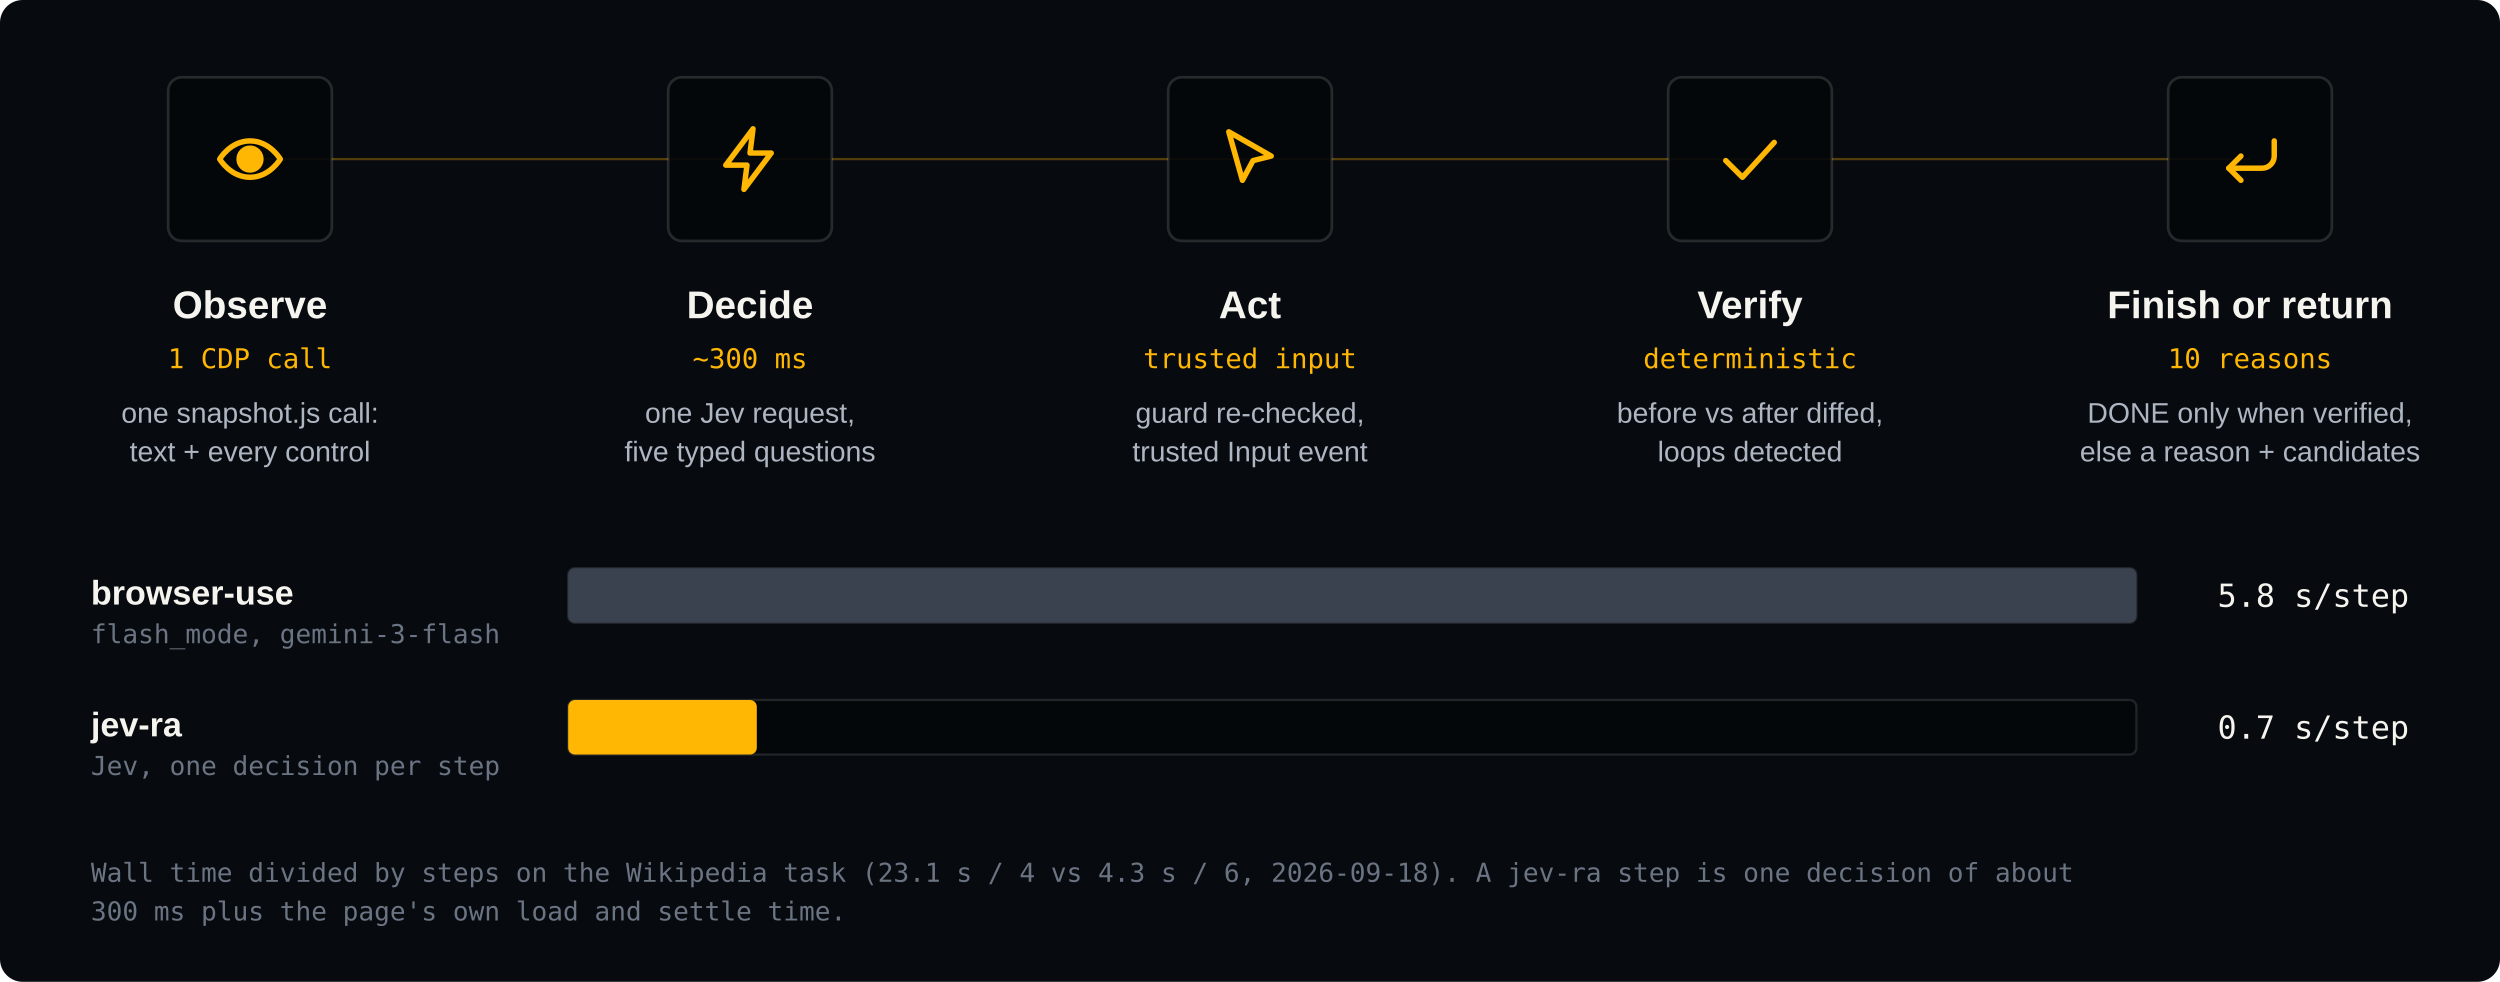
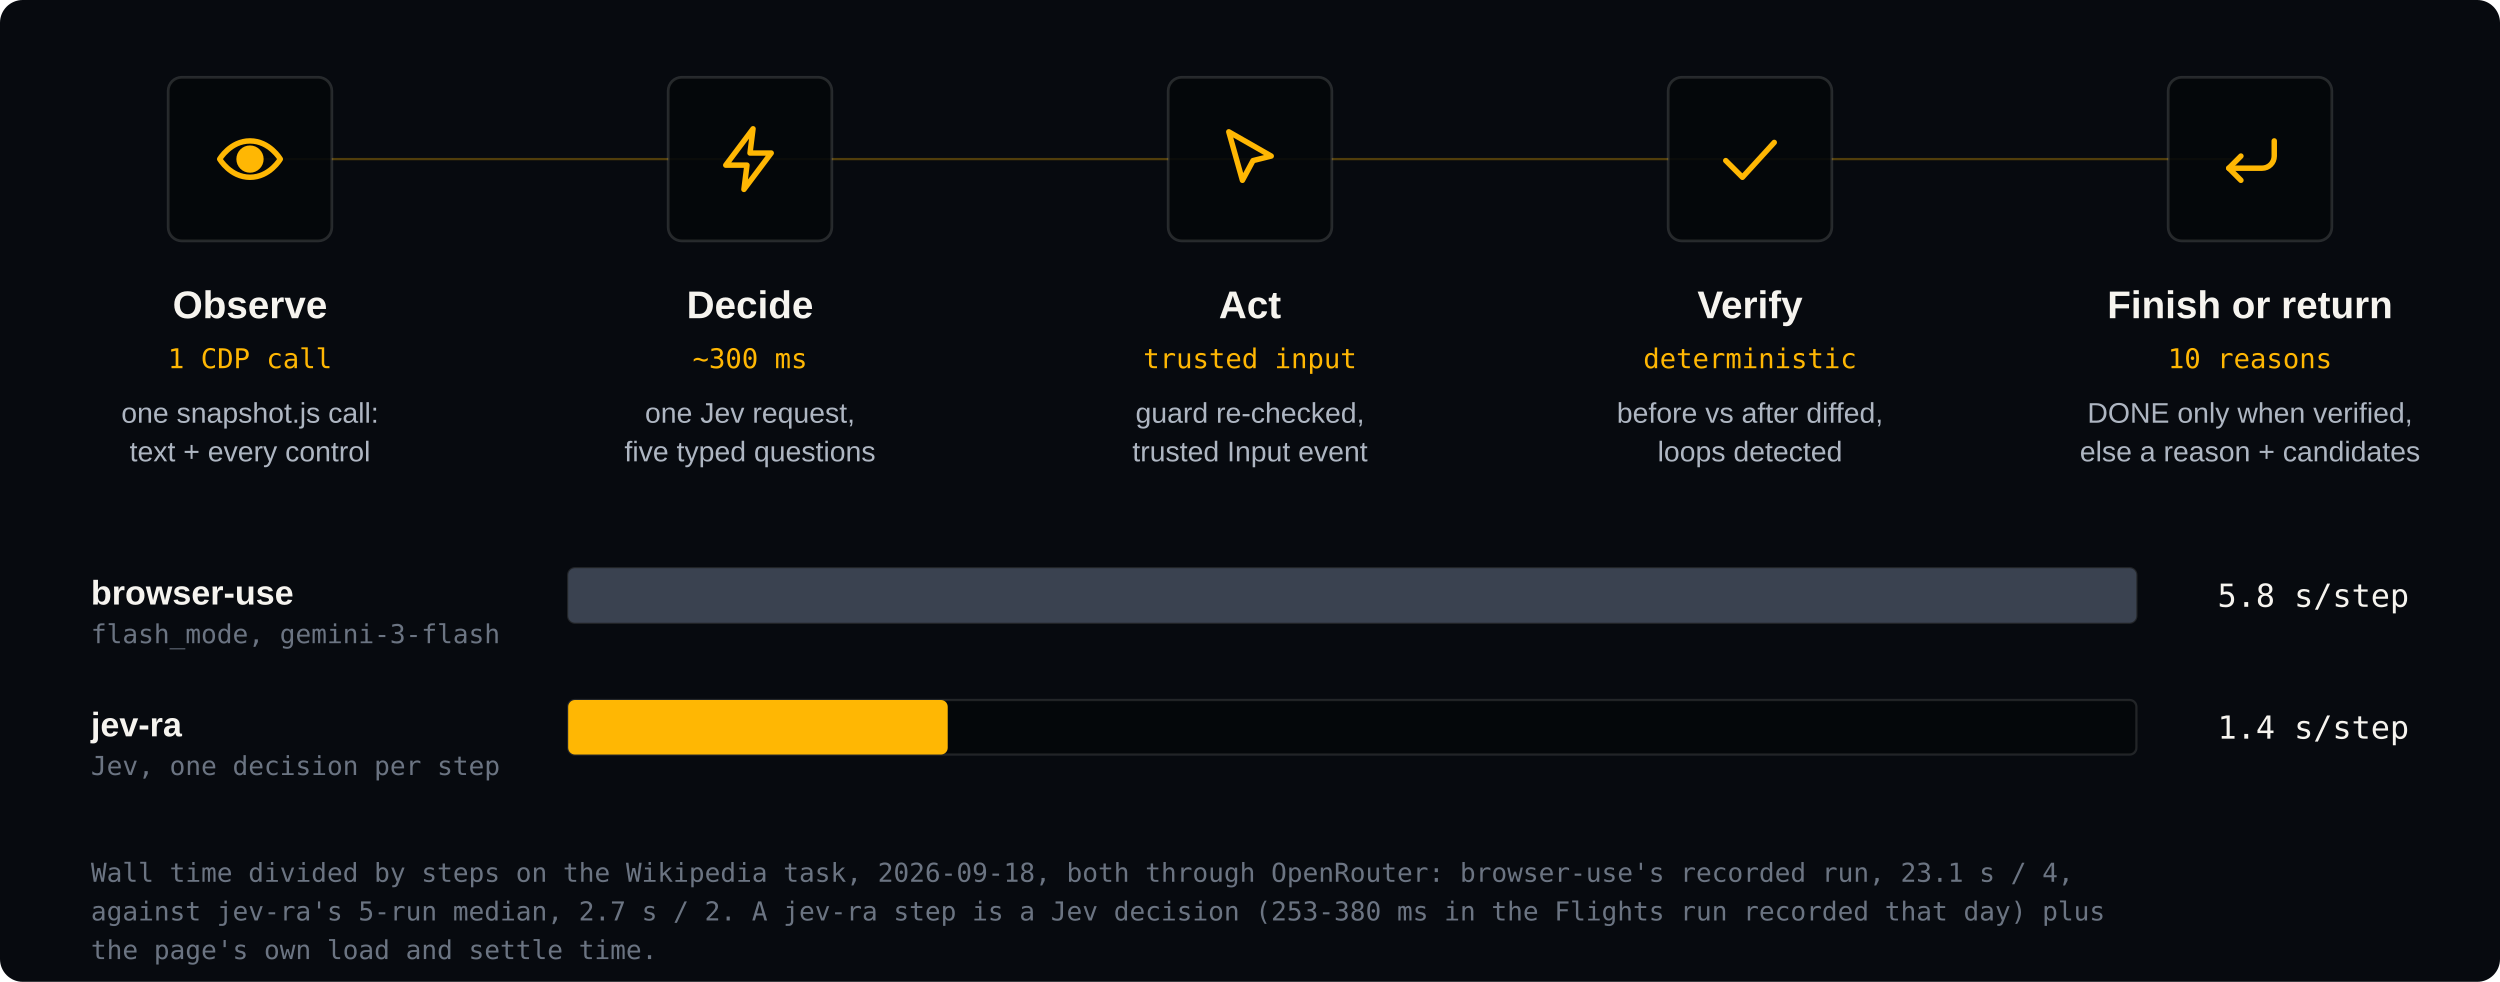
<svg xmlns="http://www.w3.org/2000/svg" viewBox="0 0 1100 432" width="1100" height="432" role="img" aria-label="How a step works: observe, decide, act, verify, finish or return; and wall time per step against browser-use">
  <style>text{fill:#F6F4EF;font-family:ui-sans-serif,-apple-system,'Segoe UI','Helvetica Neue',Arial,sans-serif;text-anchor:middle}.h{font-weight:700;font-size:17px}.ms{fill:#FFB703;font-size:12px;font-family:ui-monospace,SFMono-Regular,Menlo,Consolas,monospace}.s{fill:#AEB6C2;font-size:12.5px}.m{fill:#6B7482;font-size:11.5px;font-family:ui-monospace,SFMono-Regular,Menlo,Consolas,monospace;text-anchor:start}.bl{font-weight:700;font-size:15px;text-anchor:start}.val{font-family:ui-monospace,SFMono-Regular,Menlo,Consolas,monospace;font-size:14px;text-anchor:end}.dot{fill:rgba(4,7,11,.9);stroke:rgba(246,244,239,.14);stroke-width:1.2;animation:light 6s linear infinite}@keyframes light{0%,4%{stroke:rgba(246,244,239,.14)}7%,18%{stroke:#FFB703;stroke-width:2}26%,100%{stroke:rgba(246,244,239,.14)}}.line{stroke:rgba(255,183,3,.3);stroke-width:1}.pulse{fill:#FFB703;animation:travel 6s linear infinite}@keyframes travel{0%{transform:translateX(0);opacity:0}3%{opacity:1}92%{transform:translateX(880px);opacity:1}100%{transform:translateX(880px);opacity:0}}.track{fill:rgba(4,7,11,.9);stroke:rgba(246,244,239,.12)}.fill{transform-box:fill-box;transform-origin:left;animation:grow 6s cubic-bezier(.2,.7,.2,1) infinite}.fill.bu{fill:#3a4250}.fill.jr{fill:#FFB703}@keyframes grow{0%{transform:scaleX(0)}80%{transform:scaleX(1)}92%{transform:scaleX(1);opacity:1}100%{transform:scaleX(1);opacity:0}}@media (prefers-reduced-motion:reduce){*{animation:none!important}}</style>
  <rect width="1100" height="432" rx="10" fill="#070A0F" />
  <line class="line" x1="110.0" y1="70" x2="990.0" y2="70" />
  <g>
    <rect class="dot" style="animation-delay:0.0s" x="74.0" y="34" width="72" height="72" rx="6" />
    <svg x="94.0" y="54" width="32" height="32" viewBox="0 0 24 24" fill="none" stroke="#FFB703" stroke-width="1.8" stroke-linecap="round" stroke-linejoin="round">
      <path d="M2 12s3.5-6 10-6 10 6 10 6-3.5 6-10 6S2 12 2 12z" />
      <circle cx="12" cy="12" r="3" />
    </svg>
    <text class="h" x="110.0" y="140">Observe</text>
    <text class="ms" x="110.0" y="162">1 CDP call</text>
    <text class="s" x="110.0" y="186">one snapshot.js call:</text>
    <text class="s" x="110.0" y="203">text + every control</text>
  </g>
  <g>
    <rect class="dot" style="animation-delay:1.2s" x="294.0" y="34" width="72" height="72" rx="6" />
    <svg x="314.0" y="54" width="32" height="32" viewBox="0 0 24 24" fill="none" stroke="#FFB703" stroke-width="1.8" stroke-linecap="round" stroke-linejoin="round">
      <path d="M13 2 4 14h7l-1 8 9-12h-7l1-8z" />
    </svg>
    <text class="h" x="330.0" y="140">Decide</text>
    <text class="ms" x="330.0" y="162">~300 ms</text>
    <text class="s" x="330.0" y="186">one Jev request,</text>
    <text class="s" x="330.0" y="203">five typed questions</text>
  </g>
  <g>
    <rect class="dot" style="animation-delay:2.4s" x="514.0" y="34" width="72" height="72" rx="6" />
    <svg x="534.0" y="54" width="32" height="32" viewBox="0 0 24 24" fill="none" stroke="#FFB703" stroke-width="1.8" stroke-linecap="round" stroke-linejoin="round">
      <path d="M5 3l14 8-6 1.5L9.5 19 5 3z" />
    </svg>
    <text class="h" x="550.0" y="140">Act</text>
    <text class="ms" x="550.0" y="162">trusted input</text>
    <text class="s" x="550.0" y="186">guard re-checked,</text>
    <text class="s" x="550.0" y="203">trusted Input event</text>
  </g>
  <g>
    <rect class="dot" style="animation-delay:3.6s" x="734.0" y="34" width="72" height="72" rx="6" />
    <svg x="754.0" y="54" width="32" height="32" viewBox="0 0 24 24" fill="none" stroke="#FFB703" stroke-width="1.8" stroke-linecap="round" stroke-linejoin="round">
      <path d="M4 12.5 9.5 18 20 6.5" />
    </svg>
    <text class="h" x="770.0" y="140">Verify</text>
    <text class="ms" x="770.0" y="162">deterministic</text>
    <text class="s" x="770.0" y="186">before vs after diffed,</text>
    <text class="s" x="770.0" y="203">loops detected</text>
  </g>
  <g>
    <rect class="dot" style="animation-delay:4.8s" x="954.0" y="34" width="72" height="72" rx="6" />
    <svg x="974.0" y="54" width="32" height="32" viewBox="0 0 24 24" fill="none" stroke="#FFB703" stroke-width="1.8" stroke-linecap="round" stroke-linejoin="round">
      <path d="M20 6v5a4 4 0 0 1-4 4H5" />
      <path d="m9 11-4 4 4 4" />
    </svg>
    <text class="h" x="990.0" y="140">Finish or return</text>
    <text class="ms" x="990.0" y="162">10 reasons</text>
    <text class="s" x="990.0" y="186">DONE only when verified,</text>
    <text class="s" x="990.0" y="203">else a reason + candidates</text>
  </g>
  <circle class="pulse" cx="110.0" cy="70" r="6" />
  <text class="bl" x="40" y="266">browser-use</text>
  <text class="m" x="40" y="283">flash_mode, gemini-3-flash</text>
  <rect class="track" x="250" y="250" width="690" height="24" rx="3" />
  <rect class="fill bu" x="250" y="250" width="690" height="24" rx="3" />
  <text class="val" x="1060" y="267">5.8 s/step</text>
  <text class="bl" x="40" y="324">jev-ra</text>
  <text class="m" x="40" y="341">Jev, one decision per step</text>
  <rect class="track" x="250" y="308" width="690" height="24" rx="3" />
-   <rect class="fill jr" x="250" y="308" width="83" height="24" rx="3" />
-   <text class="val" x="1060" y="325">0.7 s/step</text>
-   <text class="m" x="40" y="388">Wall time divided by steps on the Wikipedia task (23.1 s / 4 vs 4.3 s / 6, 2026-09-18). A jev-ra step is one decision of about</text>
-   <text class="m" x="40" y="405">300 ms plus the page's own load and settle time.</text>
+   <rect class="fill jr" x="250" y="308" width="167" height="24" rx="3" />
+   <text class="val" x="1060" y="325">1.4 s/step</text>
+   <text class="m" x="40" y="388">Wall time divided by steps on the Wikipedia task, 2026-09-18, both through OpenRouter: browser-use's recorded run, 23.1 s / 4,</text>
+   <text class="m" x="40" y="405">against jev-ra's 5-run median, 2.7 s / 2. A jev-ra step is a Jev decision (253-380 ms in the Flights run recorded that day) plus</text>
+   <text class="m" x="40" y="422">the page's own load and settle time.</text>
</svg>
